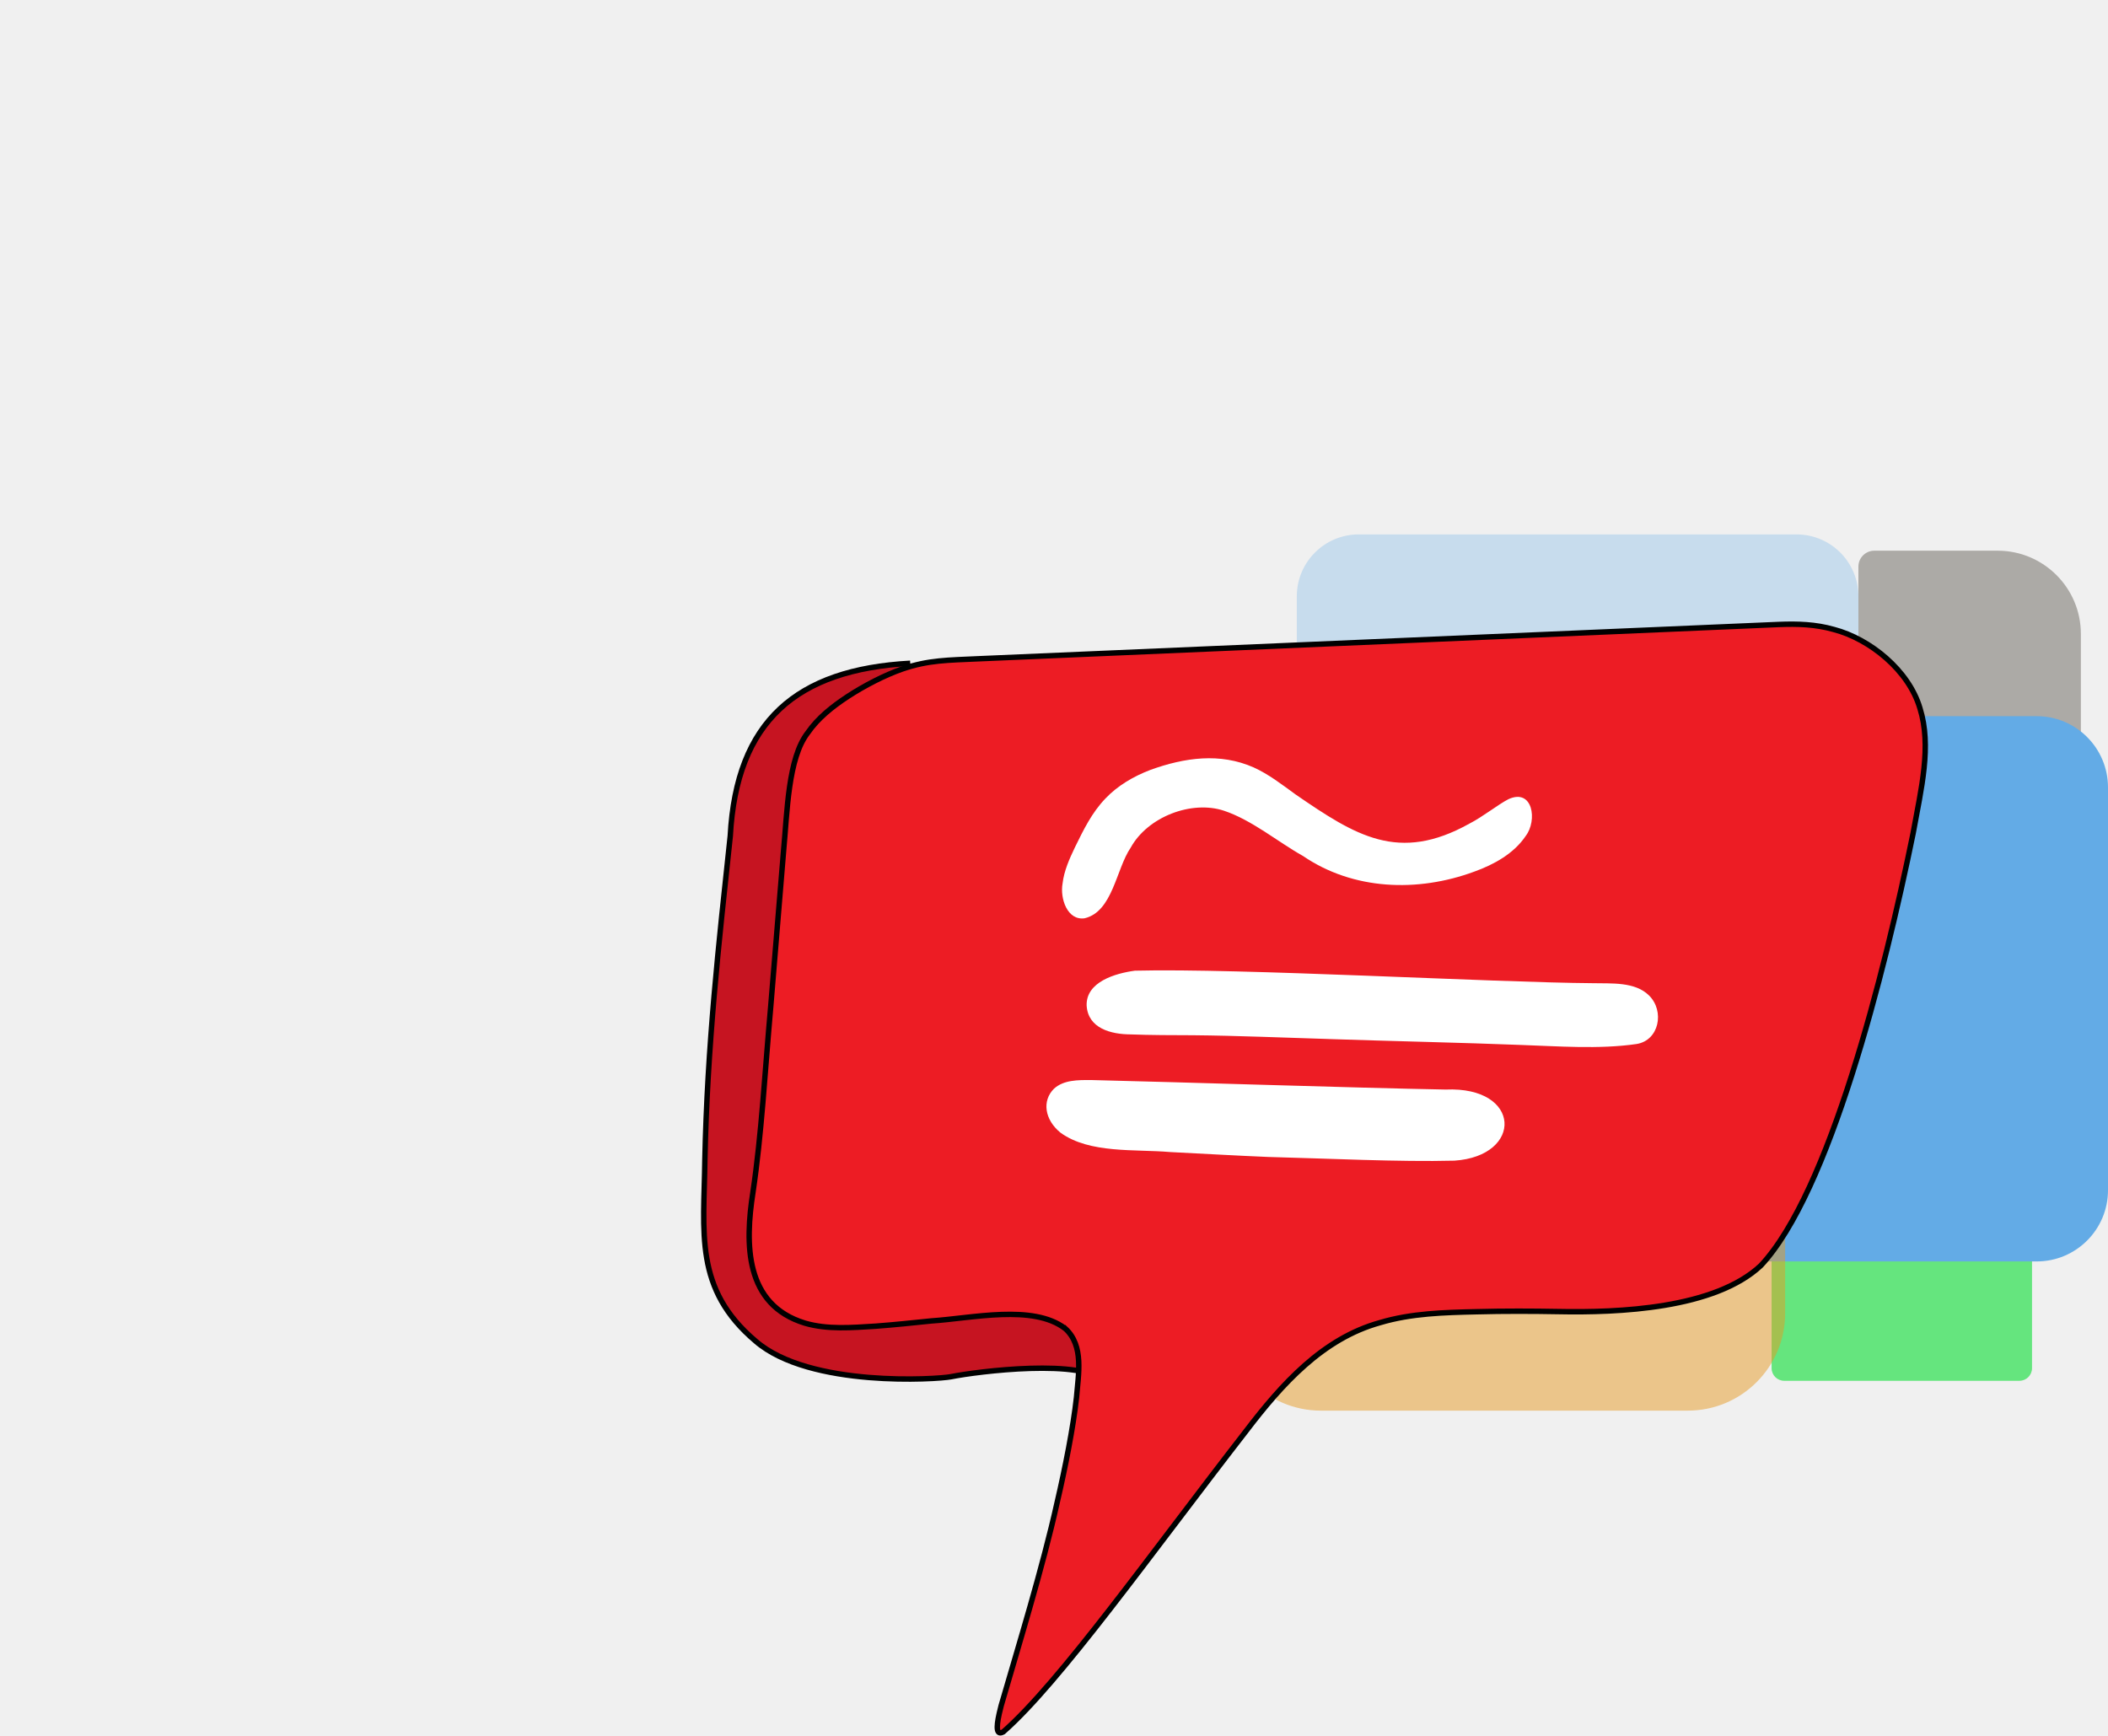
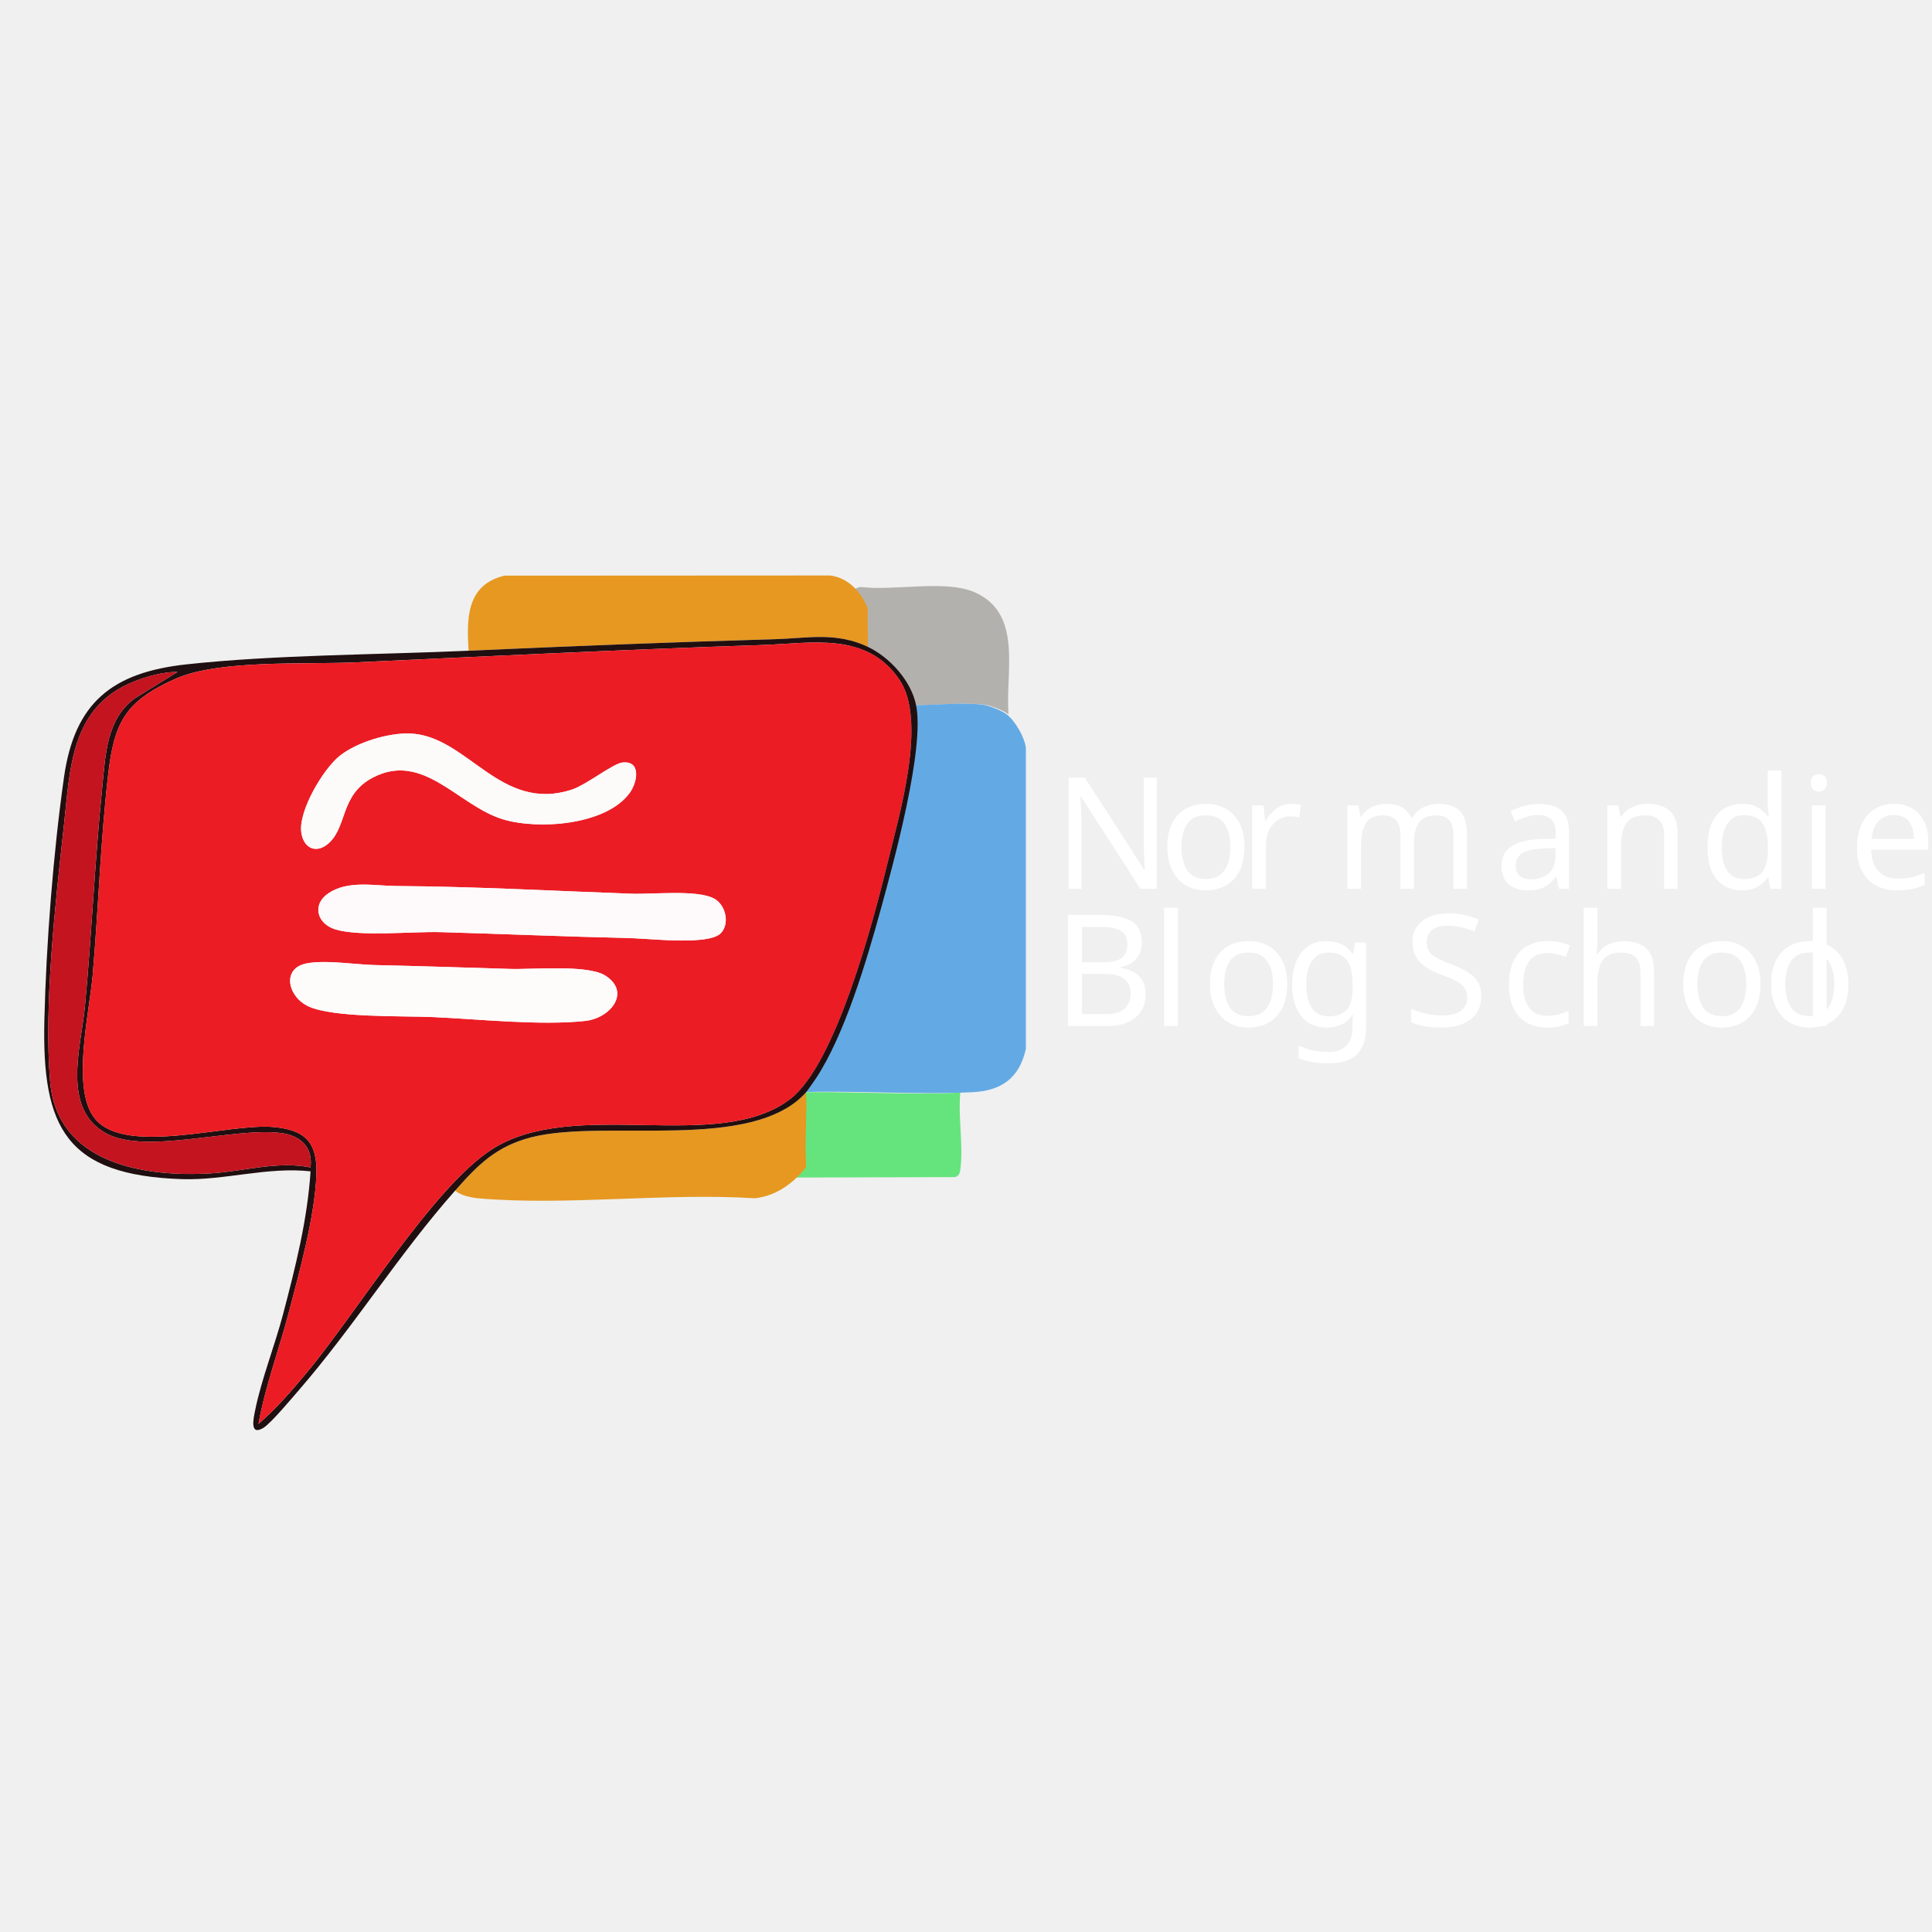
- <svg xmlns="http://www.w3.org/2000/svg" id="Calque_1" data-name="Calque 1" viewBox="0 0 777 639.77">
+ <svg xmlns="http://www.w3.org/2000/svg" id="Calque_1" data-name="Calque 1" viewBox="0 0 1000 1000">
  <defs>
    <style>
-       .cls-1, .cls-2 {
-         fill: #63abe6;
+       .cls-1 {
+         fill: #b3b1ad;
+       }
+ 
+       .cls-2 {
+         fill: #c31420;
      }

      .cls-3 {
-         fill: #fff;
-       }
- 
-       .cls-2 {
-         opacity: .29;
+         fill: #fdfafa;
      }

      .cls-4 {
-         fill: #c61421;
+         fill: #200f10;
      }

-       .cls-4, .cls-5 {
-         stroke: #000;
-         stroke-miterlimit: 10;
-         stroke-width: 2px;
+       .cls-5 {
+         fill: #63aae5;
      }

      .cls-6 {
-         fill: #65e57e;
-       }
- 
-       .cls-5 {
-         fill: #ed1c24;
+         fill: #fff;
+         font-family: Helicha, Helicha;
+         font-size: 80.53px;
      }

      .cls-7 {
+         fill: #65e47d;
+       }
+ 
+       .cls-8 {
+         fill: #fefafb;
+       }
+ 
+       .cls-9 {
        fill: #e69820;
      }

-       .cls-7, .cls-8 {
-         opacity: .49;
+       .cls-10 {
+         letter-spacing: -.03em;
      }

-       .cls-8 {
-         fill: #666159;
+       .cls-11 {
+         letter-spacing: -.02em;
+       }
+ 
+       .cls-12 {
+         letter-spacing: -.02em;
+       }
+ 
+       .cls-13 {
+         letter-spacing: -.02em;
+       }
+ 
+       .cls-14 {
+         letter-spacing: -.02em;
+       }
+ 
+       .cls-15 {
+         letter-spacing: -.02em;
+       }
+ 
+       .cls-16 {
+         letter-spacing: -.04em;
+       }
+ 
+       .cls-17 {
+         letter-spacing: -.04em;
+       }
+ 
+       .cls-18 {
+         letter-spacing: 0em;
+       }
+ 
+       .cls-19 {
+         fill: #fefbfb;
+       }
+ 
+       .cls-20 {
+         fill: #ec1c24;
+       }
+ 
+       .cls-21 {
+         letter-spacing: 0em;
+       }
+ 
+       .cls-22 {
+         letter-spacing: 0em;
      }
    </style>
  </defs>
-   <path class="cls-8" d="M690.87,203h45.45c16.93,0,30.68,13.75,30.68,30.68v45.45c0,3.24-2.63,5.87-5.87,5.87h-70.26c-3.24,0-5.87-2.63-5.87-5.87v-70.26c0-3.24,2.63-5.87,5.87-5.87Z" />
-   <rect class="cls-6" x="653" y="419" width="96" height="90" rx="4.66" ry="4.66" />
-   <rect class="cls-1" x="570" y="264" width="207" height="201" rx="26.28" ry="26.28" />
-   <rect class="cls-7" x="451" y="319" width="207" height="201" rx="35.89" ry="35.89" />
-   <rect class="cls-2" x="478" y="197" width="207" height="201" rx="22.81" ry="22.81" />
-   <path class="cls-4" d="M407.5,509.5c-7.96-8.88-47-4-57-2-4.82.96-52.09,4.13-71.96-13.11-22.82-19.27-19.04-40-18.73-66.79.87-41.91,5.12-79.89,9.36-119.41,2.29-42.38,24.36-61.39,66.34-63.69" />
-   <path class="cls-5" d="M392.66,489.74c6.99,6.38,4.79,16.96,4.13,25.43-1.21,10.97-4.14,25.85-7.13,38.67-5.29,23.87-14.3,53.03-20.64,74.92-.27,1.02-.5,1.97-.69,2.84-1.27,5.64-.97,8.15,1.47,6.82,20.86-18.32,54.03-65.21,89.56-110.99,13.09-17.16,28.15-34,49.29-39.86,11.52-3.46,23.73-3.76,35.62-4.03,9.99-.28,21.27-.22,29.97-.06,22.29.46,57.8-1,74.81-16.97,25.21-26.91,45.55-107.5,56.12-159.35,3.01-16.6,6.88-32.06,2.53-46.03-4.12-14.07-18.49-25.6-31.72-29.08-6.86-1.94-13.33-2.13-20.37-1.85-60.05,2.59-209.26,8.94-294.68,12.63-11.59.54-18.67.46-28.35,3.78-6.52,2.27-14.04,6.16-20.19,10.19-5.56,3.66-10.89,7.86-14.67,13.34-7.26,9.37-7.52,28.98-8.94,44.04-1.54,18.66-3.13,37.96-4.68,56.69-2.17,24.4-3.39,47.21-6.55,68.53-3.02,19.25-3.04,41.58,19.16,48.35,8.31,2.43,17.29,1.65,26.11,1.11,6.73-.5,13.65-1.23,20.46-1.93,15.13-1,37.46-6.22,49.28,2.76l.08.07Z" />
-   <path class="cls-3" d="M467.79,426.5c-12.21-.5-23.77-1.19-36.43-1.82-13-1.13-29.73.66-40.48-7.15-5.89-4.82-6.85-11.8-2.36-16.23,3.56-3.22,8.77-3.19,13.63-3.17,34.64.82,96.59,2.87,130.7,3.51,28.1-1.24,28.66,24.5,3.26,26.21-20.16.53-47.78-.84-68.12-1.35h-.18Z" />
-   <path class="cls-3" d="M489.9,383.02c20.64.71,50.23,1.36,70.49,2.17,13.79.46,28.98,1.68,42.84-.34,8.31-1.31,10.45-12.12,4.59-17.9-5.19-5.15-13.99-4.35-20.6-4.52-36.75-.25-130.42-5.59-168.91-4.61-7.24.98-18.05,4.13-17.78,12.86.53,8.47,9.05,10.6,16.24,10.63,7.25.28,15.52.29,23.06.31,16.37.15,33.66.9,49.93,1.39h.14Z" />
-   <path class="cls-3" d="M480.11,315.44c-8.94-5.01-18.68-13.15-28.92-16.57-11.93-3.98-28.15,2.19-34.43,13.61-5.38,7.88-6.6,23.55-16.96,26.02-6.4.94-9.14-7.33-8.14-12.84.54-4.64,2.53-9.08,4.54-13.28,3.19-6.51,6.23-12.8,11.27-18.04,4.55-4.8,10.43-8.19,16.57-10.54,12.67-4.57,25.65-6.38,38.03-.92,5.63,2.55,10.52,6.39,15.51,10,22.06,15.14,37.9,25.3,64,10.75,4.86-2.46,10.63-7.09,14.43-9.03,9-4.13,10.74,7.84,6.36,13.56-4.36,6.5-11.71,10.54-18.91,13.13-21.02,7.77-44.73,6.84-63.19-5.76l-.15-.09Z" />
+   <g>
+     <path class="cls-1" d="M522.01,369.73c-2.52-1.92-9.23-4.63-12.47-4.99-13.8-1.56-30.32,1.17-44.42,0-2.66-12.51-13.58-24.55-24.95-29.94.18-6.63-.25-13.34,0-19.96.19-5.03-1.21-10.16,5.44-11.03,16.93,2.2,44-3.97,59.13,2.85,24.89,11.22,15.53,41.43,17.27,63.07Z" />
+     <path class="cls-7" d="M497.06,565.55c-1.22,12.27,1.63,27.58.05,39.47-.27,2.04-.57,3.5-2.74,4.24l-88.67.25c-3.95-.53-3.97-1.57-4.44-5.04-.09-.64.04-1.34,0-2,7.17-10.17,4.99-24.85,4.99-36.93,30.01-1.01,60.91,1.35,90.82,0Z" />
+     <path class="cls-5" d="M521.02,369.73c4.39,3.34,9.35,11.85,9.98,17.46v155.7c-3.43,15.33-12.81,21.77-27.95,22.45-29.91,1.35-60.81-1.01-90.82,0v-6.99c14.95-22.49,26.42-61.28,33.65-87.61,6.62-24.13,23-83.6,18.25-106.01,14.1,1.16,30.62-1.57,44.42,0,3.24.37,9.95,3.07,12.47,4.99Z" />
+     <path class="cls-9" d="M449.16,314.84c-.25,6.62.18,13.33,0,19.96-16.58-7.87-31.12-4.44-48.36-3.95-52.76,1.51-105.47,3.58-158.23,5.95-1.14-16.86-1.05-34.16,18.55-38.84l168.58-.09c9.57,1.23,15.95,8.62,19.46,16.97Z" />
+     <path class="cls-9" d="M417.22,602.27c.04.65-.09,1.36,0,2-7,8.38-15.22,14.63-26.46,15.96-46.12-2.95-97.2,3.95-142.74.05-3.94-.34-9.42-1.4-12.44-4.03,11.88-13.41,21.27-23,39.71-27.66,38.26-9.66,114.11,8.04,141.93-23.24.55,12.13-.74,24.88,0,36.93Z" />
+     <path class="cls-4" d="M449.16,334.8c11.37,5.4,22.3,17.43,24.95,29.94,4.75,22.4-11.63,81.88-18.25,106.01-7.23,26.33-18.7,65.12-33.65,87.61-.77,1.16-4.39,6.31-4.99,6.99-27.82,31.28-103.68,13.58-141.93,23.24-18.44,4.66-27.83,14.25-39.71,27.66-28.95,32.69-52.27,70.25-80.87,103.27-3.66,4.23-14.49,17.17-18.38,19.54-7.36,4.46-5.06-5.23-4.24-9.23,3.23-15.92,10.16-33.41,14.39-49.48,6.38-24.26,12.65-48.94,14.26-74.07-22.36-2.44-44.45,4.74-66.41,4.04-60.11-1.93-72.68-26.52-71.36-82.42.94-39.45,4.6-86.43,10.15-125.59,5.5-38.81,25.13-54.28,63.41-58.44,45.96-5,99.13-4.95,146.05-7.06,52.76-2.37,105.47-4.44,158.23-5.95,17.24-.49,31.78-3.92,48.36,3.95ZM133.79,737.01c9.22-7.88,17.15-17.18,24.92-26.47,25.46-30.44,65.58-96.25,95.92-115.66,42.8-27.39,117.02,2.63,154.52-26.12,23.55-18.06,43.12-92.88,50.31-122.35,5.98-24.55,20.56-73.13,6.1-94.57-16.89-25.05-45.56-18.82-70.75-17.99-70.2,2.31-140.5,5.73-210.58,8.98-25.99,1.2-70.76-1.53-93.32,8.48-25.95,11.51-31.81,22.38-34.96,49.87-3.94,34.33-5.02,69.32-8,103.78-1.68,19.38-11.36,59.38,1.47,74.39,16.11,18.84,68.59,2.03,91.84,3.97,16.56,1.39,23.07,7.81,22.51,24.48-.73,21.61-8.73,50.32-14.29,71.53-5.05,19.25-12.2,38.14-15.67,57.67ZM91.86,347.78c-7.29-.04-15.68,2.25-22.47,4.96-33,13.17-33.05,44.99-36.4,75.38-4.34,39.47-10.36,92.78-7.03,131.77,3.63,42.5,48.78,49.55,83.42,47.42,16.77-1.03,34.25-6.52,51.35-3.04,1.32-10.75-5.49-16.65-15.58-17.85-24.72-2.96-69.69,11.33-90.09.27-23.5-12.74-13.06-44.87-11.1-65.76,3.54-37.84,5.15-75.97,8.99-113.76,1.65-16.25,2.12-34.69,16.44-45.44l22.47-13.94Z" />
+     <path class="cls-20" d="M133.79,737.01c3.47-19.53,10.63-38.42,15.67-57.67,5.56-21.21,13.56-49.92,14.29-71.53.56-16.67-5.95-23.1-22.51-24.48-23.24-1.95-75.73,14.87-91.84-3.97-12.83-15.01-3.14-55.01-1.47-74.39,2.98-34.46,4.06-69.45,8-103.78,3.15-27.49,9.01-38.36,34.96-49.87,22.56-10.01,67.33-7.27,93.32-8.48,70.08-3.25,140.38-6.68,210.58-8.98,25.19-.83,53.87-7.06,70.75,17.99,14.46,21.44-.12,70.02-6.1,94.57-7.18,29.47-26.76,104.29-50.31,122.35-37.5,28.75-111.72-1.27-154.52,26.12-30.34,19.41-70.46,85.22-95.92,115.66-7.77,9.29-15.69,18.59-24.92,26.47ZM170.36,436.25c9.47-8.8,5.75-24.92,22.62-33.77,26.21-13.74,44.19,14.68,67.54,21.65,18.24,5.44,53.04,3,65.3-13.57,4.36-5.9,6.03-17.14-3.81-15.85-4.88.64-18.49,11.52-26,13.98-37.24,12.19-54-27.97-83.85-29.03-11.31-.4-27.53,4.5-36.37,11.61s-21.38,28.58-19.83,39.58c1.18,8.39,7.98,11.38,14.41,5.4ZM372.96,483.15c4.94-4.9,2.78-14.96-3.58-18.17-9-4.56-31.48-1.99-42.52-2.39-40.62-1.46-80.94-3.72-121.76-3.99-11.27-.07-24.88-3.11-35.09,3.75-8.75,5.88-5.91,15.84,3.64,18.72,12.76,3.85,39.79.99,54.49,1.4,31.54.89,63.22,2.29,94.81,2.99,12.75.28,25.97,2.11,38.87,1.02,3.29-.28,8.84-1.05,11.14-3.33ZM158.46,498.71c-12.8,2.61-9.52,17.3,1.27,22.22,12.98,5.92,48.56,4.8,64.36,5.5,23.85,1.05,55.53,4.53,78.86,1.99,12.94-1.4,23.82-14.77,10.42-23.41-9.12-5.88-37.43-3.13-49.4-3.5-23.28-.72-46.48-1.47-69.86-2-10.17-.23-25.81-2.82-35.66-.81Z" />
+     <path class="cls-2" d="M91.86,347.78l-22.47,13.94c-14.32,10.75-14.79,29.19-16.44,45.44-3.84,37.8-5.45,75.93-8.99,113.76-1.96,20.89-12.4,53.01,11.1,65.76,20.4,11.06,65.38-3.23,90.09-.27,10.08,1.21,16.9,7.11,15.58,17.85-17.1-3.48-34.58,2.01-51.35,3.04-34.64,2.13-79.79-4.91-83.42-47.42-3.33-38.98,2.69-92.3,7.03-131.77,3.34-30.39,3.39-62.21,36.4-75.38,6.79-2.71,15.18-5,22.47-4.96Z" />
+     <path class="cls-8" d="M372.96,483.15c-2.3,2.28-7.85,3.05-11.14,3.33-12.9,1.09-26.11-.74-38.87-1.02-31.6-.7-63.27-2.1-94.81-2.99-14.7-.41-41.73,2.45-54.49-1.4-9.55-2.88-12.38-12.84-3.64-18.72,10.21-6.86,23.82-3.83,35.09-3.75,40.82.27,81.14,2.53,121.76,3.99,11.04.4,33.52-2.17,42.52,2.39,6.35,3.22,8.52,13.27,3.58,18.17Z" />
+     <path class="cls-19" d="M158.46,498.71c9.85-2.01,25.49.58,35.66.81,23.38.53,46.59,1.27,69.86,2,11.96.37,40.27-2.38,49.4,3.5,13.4,8.64,2.51,22.01-10.42,23.41-23.33,2.53-55.01-.94-78.86-1.99-15.8-.7-51.38.42-64.36-5.5-10.79-4.92-14.07-19.62-1.27-22.22Z" />
+     <path class="cls-3" d="M170.36,436.25c-6.43,5.98-13.23,2.99-14.41-5.4-1.55-11,11.33-32.74,19.83-39.58s25.06-12.01,36.37-11.61c29.85,1.06,46.61,41.21,83.85,29.03,7.51-2.46,21.12-13.34,26-13.98,9.85-1.29,8.18,9.95,3.81,15.85-12.26,16.57-47.06,19.01-65.3,13.57-23.34-6.97-41.33-35.39-67.54-21.65-16.88,8.85-13.15,24.96-22.62,33.77Z" />
+   </g>
+   <text class="cls-6" transform="translate(545.34 460.04)">
+     <tspan class="cls-17" x="0" y="0">N</tspan>
+     <tspan class="cls-18" x="54.44" y="0">o</tspan>
+     <tspan x="95.99" y="0">r</tspan>
+     <tspan class="cls-15" x="145.2" y="0">m</tspan>
+     <tspan x="228.14" y="0">a</tspan>
+     <tspan class="cls-11" x="279.76" y="0">n</tspan>
+     <tspan x="334.04" y="0">d</tspan>
+     <tspan class="cls-14" x="385.66" y="0">i</tspan>
+     <tspan x="411.43" y="0">e </tspan>
+   </text>
+   <text class="cls-6" transform="translate(544.96 531.06)">
+     <tspan class="cls-12" x="0" y="0">B</tspan>
+     <tspan class="cls-13" x="50.73" y="0">l</tspan>
+     <tspan class="cls-21" x="76.91" y="0">o</tspan>
+     <tspan x="119.42" y="0">g </tspan>
+     <tspan class="cls-22" x="181.35" y="0">S</tspan>
+     <tspan class="cls-10" x="231.68" y="0">ch</tspan>
+     <tspan class="cls-16" x="321.88" y="0">oo</tspan>
+     <tspan x="386.54" y="0">l</tspan>
+   </text>
</svg>
